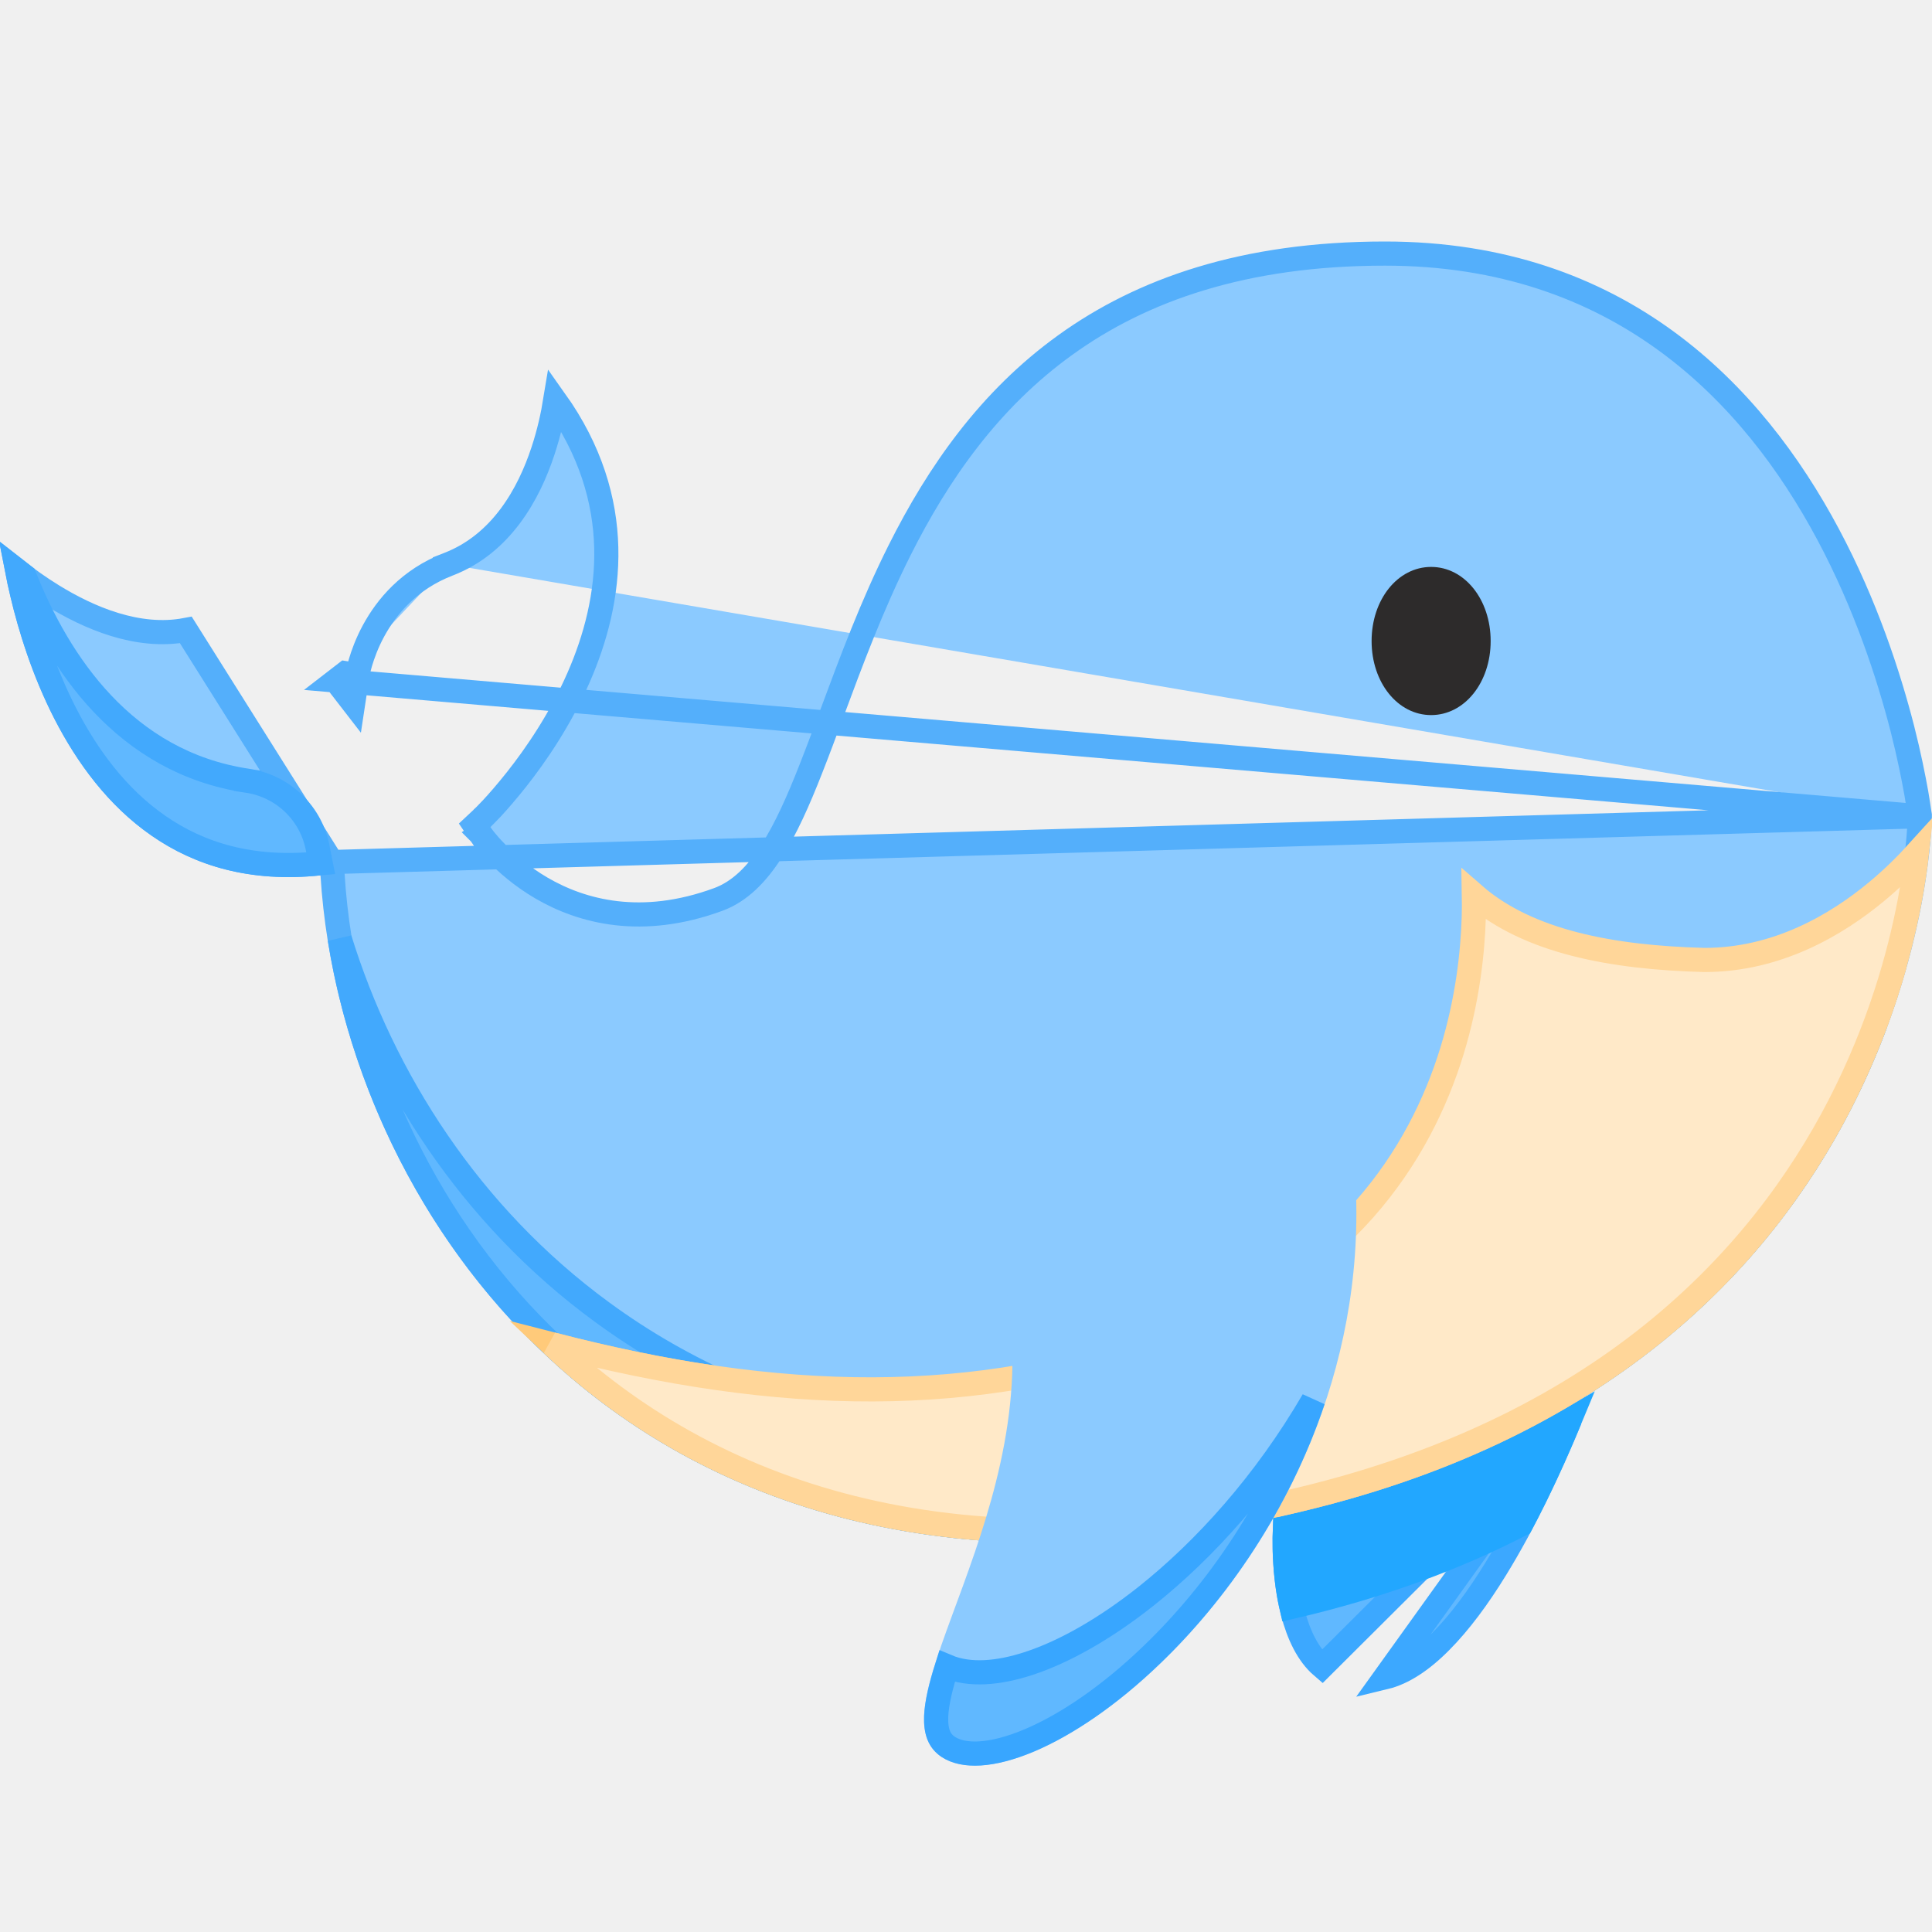
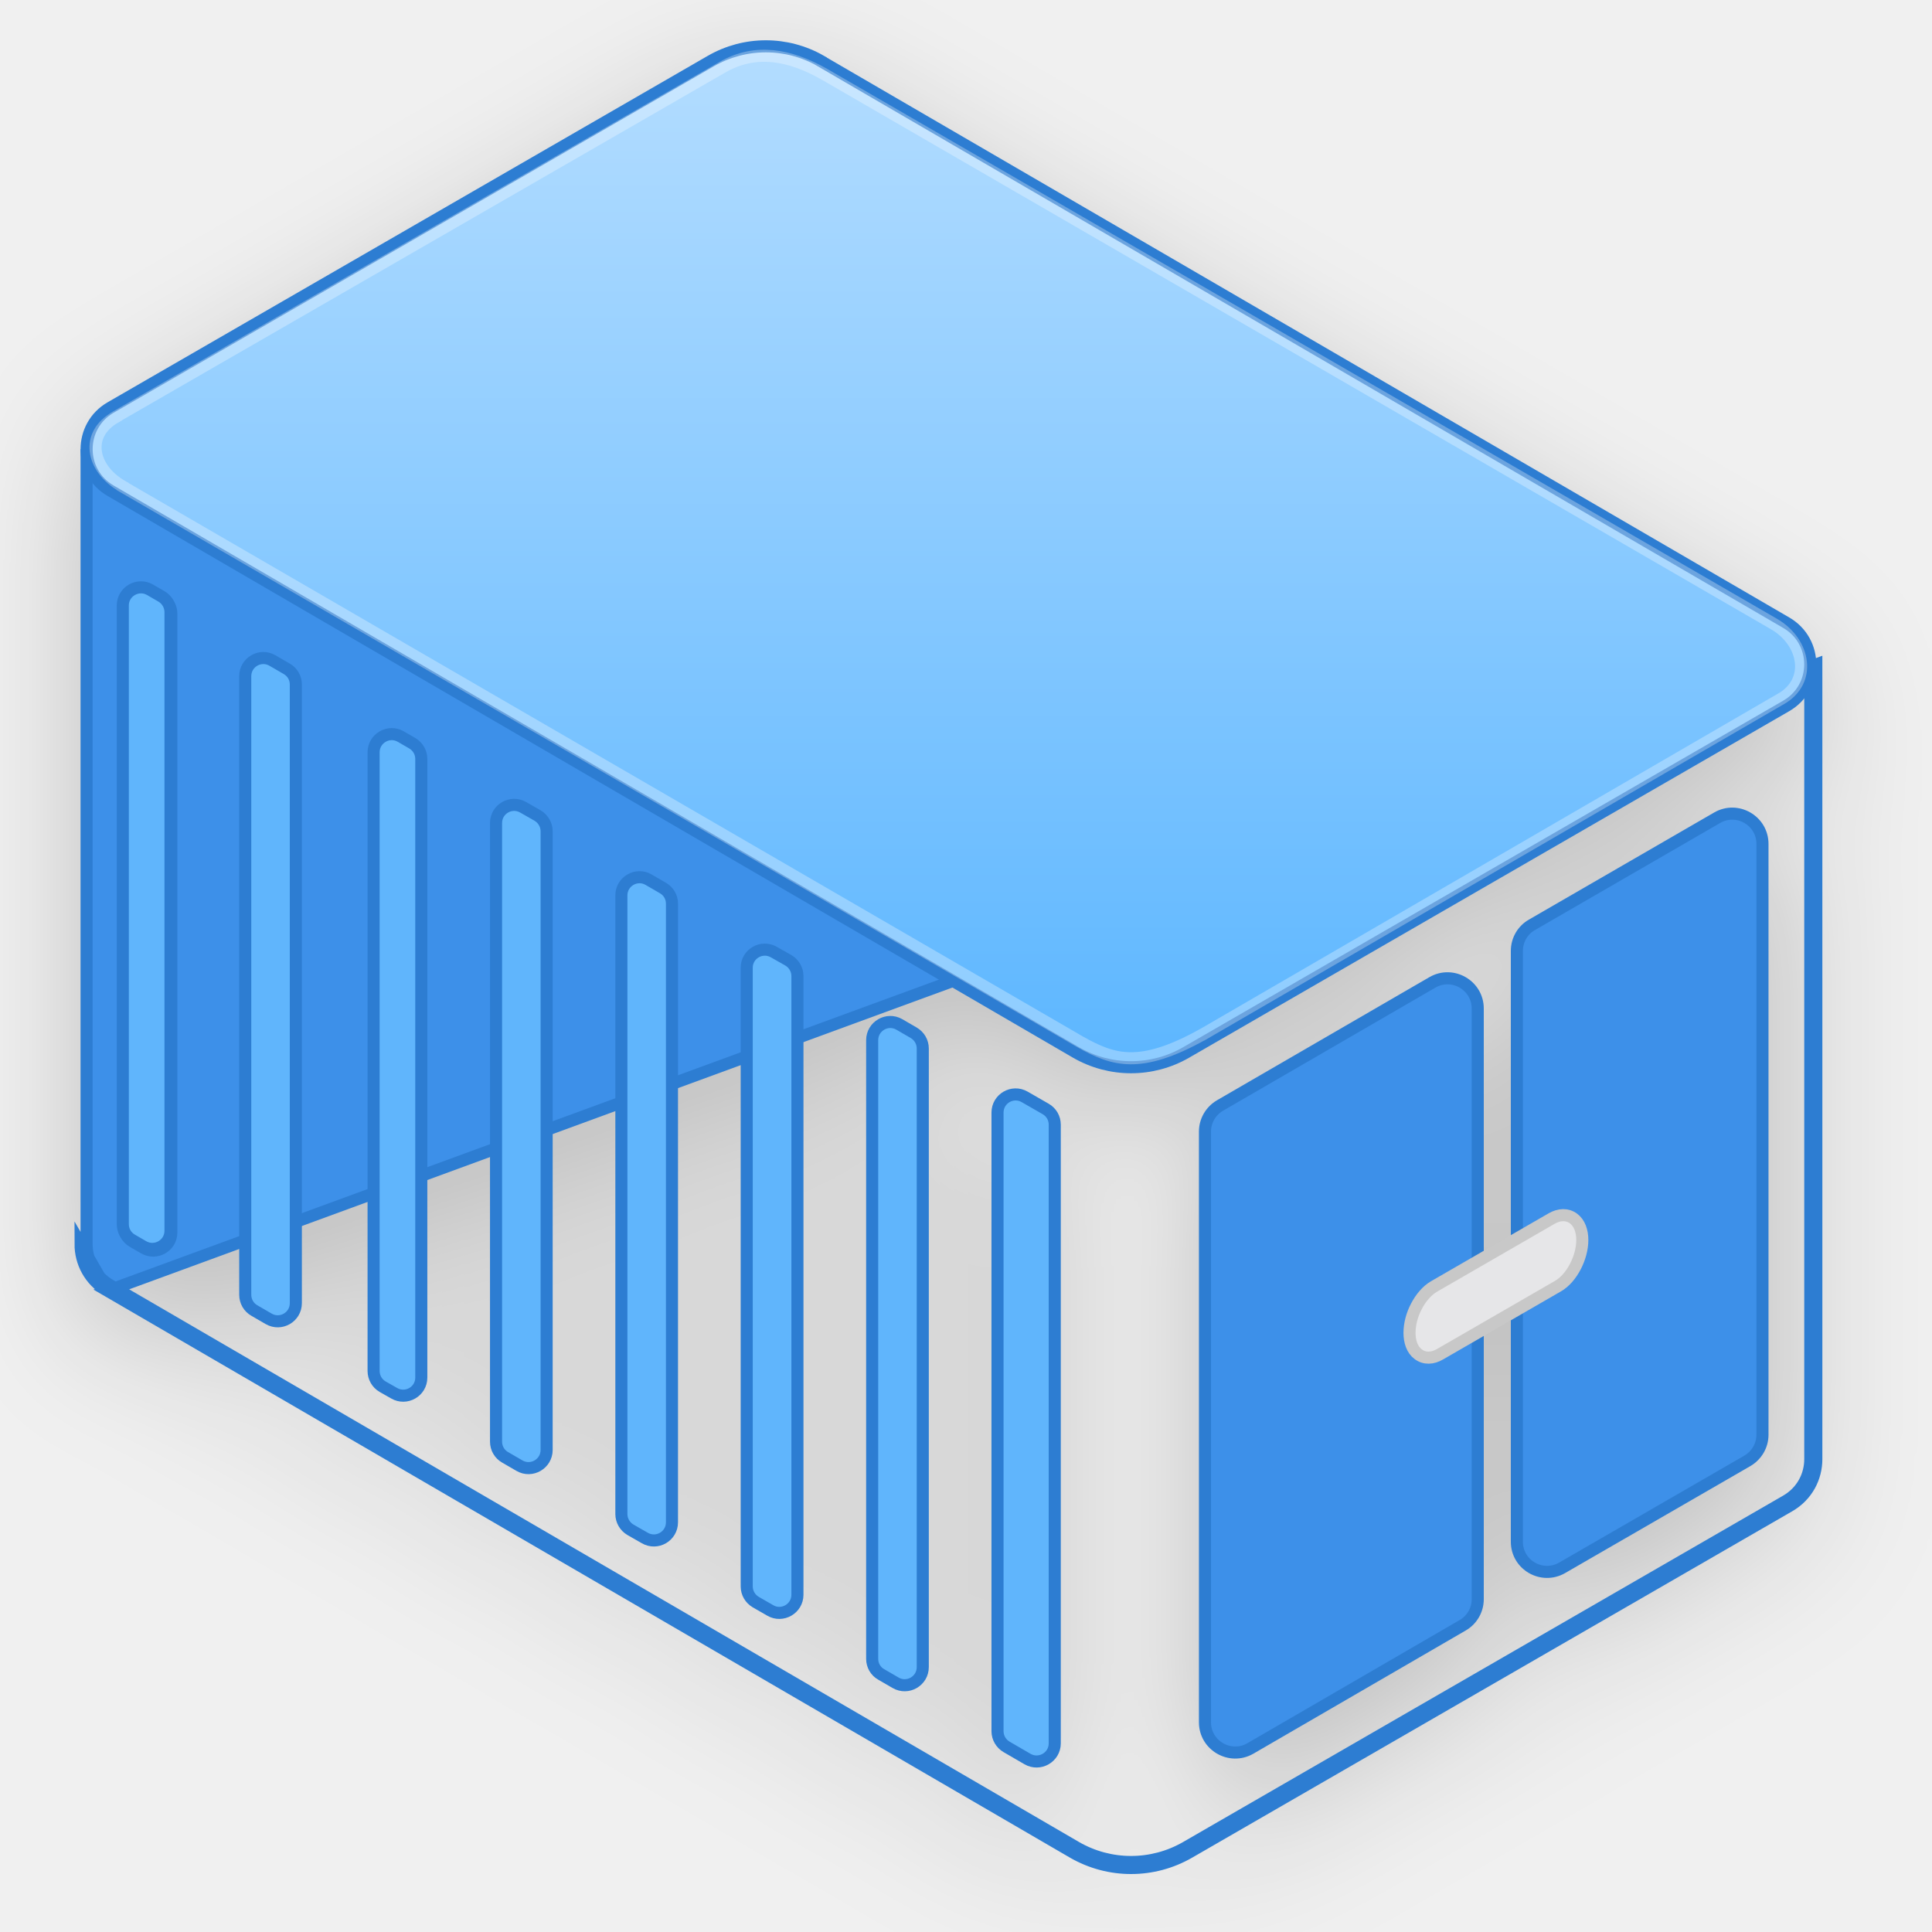
<svg xmlns="http://www.w3.org/2000/svg" width="16" height="16" viewBox="0 0 16 16" fill="none">
-   <path d="M13.001 11.758C12.37 12.126 11.611 12.432 10.7 12.639L10.7 12.639C10.68 12.644 10.66 12.648 10.641 12.652C10.639 12.695 10.638 12.756 10.639 12.827C10.643 12.976 10.658 13.17 10.706 13.353C10.754 13.538 10.831 13.701 10.949 13.802L13.001 11.758ZM13.001 11.758C12.832 12.166 12.622 12.612 12.387 12.993C12.242 13.229 12.089 13.436 11.932 13.594C11.775 13.753 11.619 13.855 11.47 13.891L13.001 11.758Z" fill="#60B8FF" stroke="#3CA8FF" stroke-width="0.2" />
-   <path d="M13.001 11.758C12.37 12.126 11.611 12.432 10.7 12.639L10.7 12.639C10.68 12.644 10.66 12.648 10.641 12.652C10.641 12.652 10.641 12.652 10.641 12.652C10.639 12.699 10.638 12.767 10.64 12.846C10.644 12.98 10.658 13.146 10.695 13.308C11.428 13.138 12.057 12.903 12.597 12.624C12.748 12.34 12.884 12.04 13.001 11.758Z" fill="#22A7FF" stroke="#22A7FF" stroke-width="0.2" />
-   <path d="M2.748 7.139L2.644 7.15C2.084 7.209 1.65 7.073 1.312 6.838C0.971 6.602 0.722 6.262 0.54 5.909C0.359 5.556 0.249 5.194 0.184 4.919C0.167 4.848 0.153 4.784 0.142 4.727C0.222 4.79 0.323 4.863 0.437 4.933C0.731 5.114 1.139 5.293 1.539 5.217L2.748 7.139ZM2.748 7.139L2.754 7.243C2.841 8.658 3.513 10.255 4.812 11.349C6.107 12.44 8.036 13.039 10.655 12.444C13.27 11.851 14.578 10.424 15.234 9.152C15.563 8.514 15.73 7.913 15.814 7.471C15.856 7.25 15.877 7.07 15.888 6.945C15.893 6.883 15.896 6.834 15.898 6.802C15.899 6.786 15.899 6.773 15.899 6.765L15.899 6.76M2.748 7.139L15.899 6.76M15.899 6.76L15.899 6.754C15.897 6.745 15.896 6.732 15.893 6.715C15.888 6.681 15.881 6.631 15.87 6.568C15.847 6.44 15.811 6.256 15.755 6.036C15.642 5.596 15.452 5.01 15.139 4.424C14.515 3.255 13.41 2.1 11.47 2.1C10.3 2.1 9.454 2.402 8.824 2.856C8.192 3.31 7.768 3.923 7.45 4.557C7.22 5.016 7.048 5.48 6.891 5.903C6.831 6.065 6.773 6.221 6.715 6.368C6.612 6.631 6.507 6.867 6.388 7.052C6.269 7.237 6.128 7.383 5.948 7.449C5.314 7.682 4.82 7.55 4.485 7.355C4.319 7.258 4.194 7.147 4.11 7.06C4.067 7.017 4.035 6.979 4.013 6.952C4.003 6.938 3.994 6.927 3.988 6.919L3.982 6.91L3.98 6.907L3.979 6.906L3.979 6.906L3.979 6.906C3.979 6.906 3.979 6.906 4.061 6.849L3.979 6.906L3.931 6.835L3.993 6.777L3.993 6.777L3.993 6.777L3.993 6.777L3.994 6.776L3.997 6.772L4.013 6.757C4.027 6.743 4.047 6.722 4.073 6.695C4.124 6.64 4.195 6.559 4.276 6.457C4.439 6.251 4.639 5.959 4.791 5.612C5.072 4.97 5.187 4.145 4.598 3.317C4.579 3.433 4.548 3.581 4.496 3.737C4.38 4.088 4.154 4.503 3.713 4.673M15.899 6.76L2.782 5.636L2.861 5.575M3.713 4.673C3.713 4.673 3.713 4.673 3.713 4.673L3.677 4.58L3.713 4.673ZM3.713 4.673C3.388 4.798 3.2 5.027 3.092 5.227C3.038 5.327 3.005 5.42 2.985 5.487C2.975 5.52 2.969 5.547 2.965 5.565C2.963 5.574 2.962 5.581 2.961 5.585L2.96 5.59L2.96 5.59L2.861 5.575M2.861 5.575L2.96 5.591L2.96 5.591L2.96 5.591L2.96 5.591L2.925 5.822L2.782 5.637L2.782 5.637L2.782 5.637L2.782 5.636L2.861 5.575Z" fill="#8BCAFF" stroke="#54AFFB" stroke-width="0.2" />
-   <path d="M0.203 4.773C0.181 4.757 0.161 4.742 0.142 4.727C0.153 4.784 0.167 4.848 0.184 4.919C0.249 5.194 0.36 5.556 0.541 5.909C0.722 6.262 0.971 6.602 1.312 6.838C1.65 7.073 2.084 7.209 2.644 7.15L2.655 7.149C2.647 7.11 2.64 7.071 2.633 7.033C2.581 6.738 2.347 6.511 2.051 6.466L2.066 6.368L2.051 6.466C1.028 6.314 0.485 5.482 0.203 4.773ZM4.988 10.868C3.888 10.064 3.171 8.929 2.814 7.776C3.017 9.046 3.674 10.39 4.812 11.349C6.107 12.44 8.036 13.039 10.655 12.444C13.27 11.85 14.578 10.424 15.234 9.152C15.354 8.919 15.453 8.691 15.534 8.473C14.843 9.784 13.382 11.182 10.699 11.767C8.221 12.329 6.326 11.848 4.988 10.868Z" fill="#60B8FF" stroke="#42A9FD" stroke-width="0.2" />
-   <path d="M15.234 9.152C15.449 8.735 15.595 8.334 15.693 7.983C15.489 8.465 15.191 8.986 14.761 9.49C13.954 10.435 12.685 11.316 10.7 11.766C8.733 12.213 7.133 12.002 5.886 11.405C5.461 11.342 5.024 11.25 4.571 11.133C5.865 12.36 7.87 13.076 10.655 12.444C13.271 11.85 14.578 10.424 15.234 9.152Z" fill="#FFDCA7" stroke="#FFCA7A" stroke-width="0.2" />
-   <path d="M15.876 7.063C15.791 7.157 15.68 7.268 15.547 7.379C15.209 7.661 14.716 7.95 14.117 7.95V7.95L14.114 7.95C13.353 7.93 12.655 7.801 12.206 7.409C12.207 7.465 12.207 7.529 12.205 7.599C12.196 7.886 12.155 8.279 12.024 8.706C11.76 9.563 11.133 10.55 9.689 11.074C8.073 11.659 6.453 11.622 4.572 11.133C5.865 12.36 7.871 13.076 10.655 12.444L10.678 12.542L10.655 12.444C13.271 11.85 14.578 10.424 15.234 9.152C15.563 8.514 15.73 7.913 15.814 7.471C15.844 7.313 15.864 7.175 15.876 7.063Z" fill="#FFE9C8" stroke="#FFD699" stroke-width="0.2" />
-   <path d="M11.228 9.829C11.367 12.899 8.558 15.05 7.798 14.55C7.189 14.15 8.71 12.469 8.32 10.615" fill="#8BCAFF" />
-   <path d="M10.875 11.597C10.478 12.279 9.978 12.833 9.489 13.221C9.152 13.488 8.816 13.679 8.52 13.776C8.27 13.858 8.03 13.879 7.843 13.8C7.791 13.965 7.758 14.102 7.753 14.213C7.748 14.345 7.782 14.42 7.853 14.467L7.853 14.467C7.979 14.55 8.21 14.546 8.525 14.413C8.832 14.283 9.19 14.041 9.541 13.702C10.073 13.191 10.582 12.466 10.875 11.597Z" fill="#60B8FF" stroke="#38A6FF" stroke-width="0.2" />
-   <path d="M12.345 5.309C12.345 5.652 12.129 5.922 11.852 5.922C11.575 5.922 11.359 5.652 11.359 5.309C11.359 4.965 11.575 4.695 11.852 4.695C12.129 4.695 12.345 4.965 12.345 5.309Z" fill="#2D2B2B" />
+   <g clip-path="url(#clip0)">
+     <g filter="url(#filter0_d)">
+       <path d="M0.891 10.69L8.886 15.341C9.184 15.513 9.55 15.513 9.848 15.341L14.818 12.472C14.967 12.386 15.042 12.235 15.042 12.084V5.502L0.891 10.69ZM0.891 10.69C0.741 10.603 0.667 10.453 0.667 10.302L0.891 10.69ZM0.717 3.776L14.992 5.546V12.084C14.992 12.219 14.925 12.352 14.793 12.429L14.793 12.429L9.823 15.298C9.541 15.461 9.193 15.461 8.911 15.298C8.911 15.298 8.911 15.298 8.911 15.298L0.916 10.646L0.916 10.646C0.783 10.57 0.717 10.436 0.717 10.302V10.302V3.776Z" fill="url(#paint0_linear)" stroke="#2D7DD2" stroke-width="0.1" />
+       <path d="M14.793 5.157L14.793 5.157C15.058 5.311 15.058 5.693 14.793 5.846L9.823 8.716C9.541 8.879 9.193 8.879 8.911 8.716L0.916 4.064L0.916 4.064C0.651 3.911 0.651 3.528 0.916 3.375L5.886 0.506C6.168 0.343 6.515 0.343 6.798 0.505C6.798 0.505 6.798 0.505 6.798 0.506L14.793 5.157Z" fill="url(#paint1_linear)" stroke="#2D7DD2" stroke-width="0.1" />
+       <path d="M0.961 3.452L0.961 3.451L5.987 0.554C5.987 0.554 5.987 0.554 5.987 0.554C6.259 0.4 6.539 0.452 6.824 0.613C6.824 0.613 6.824 0.613 6.824 0.613L14.688 5.166L14.688 5.166C14.823 5.243 14.901 5.365 14.914 5.483C14.927 5.599 14.877 5.715 14.748 5.789L14.747 5.789L9.959 8.568C9.958 8.568 9.958 8.568 9.958 8.568C9.696 8.714 9.512 8.765 9.362 8.764C9.212 8.763 9.088 8.709 8.943 8.627C8.943 8.627 8.943 8.627 8.943 8.627L1.018 4.031L1.018 4.031L1.018 4.03C0.881 3.953 0.805 3.841 0.793 3.735C0.781 3.633 0.828 3.526 0.961 3.452Z" stroke="white" stroke-opacity="0.3" stroke-width="0.1" />
+       <path d="M5.34 12.737L5.221 12.669C5.175 12.642 5.146 12.592 5.146 12.539V7.415C5.146 7.3 5.271 7.227 5.371 7.285L5.49 7.354C5.537 7.381 5.565 7.43 5.565 7.484V12.607C5.565 12.723 5.44 12.795 5.34 12.737Z" fill="#60B5FC" stroke="#2D7DD2" stroke-width="0.1" />
+       <path d="M8.261 14.337V9.214C8.261 9.098 8.386 9.026 8.486 9.084L8.66 9.184C8.707 9.211 8.735 9.26 8.735 9.314V14.438C8.735 14.553 8.61 14.625 8.51 14.568L8.336 14.467C8.29 14.44 8.261 14.391 8.261 14.337Z" fill="#60B5FC" stroke="#2D7DD2" stroke-width="0.1" />
+       <path d="M6.184 13.138V8.014C6.184 7.899 6.309 7.827 6.409 7.885L6.529 7.953C6.575 7.98 6.604 8.03 6.604 8.083V13.207C6.604 13.322 6.479 13.395 6.379 13.337L6.259 13.268C6.213 13.241 6.184 13.192 6.184 13.138Z" fill="#60B5FC" stroke="#2D7DD2" stroke-width="0.1" />
+       <path d="M4.302 12.138L4.183 12.069C4.136 12.042 4.108 11.993 4.108 11.939V6.816C4.108 6.7 4.233 6.628 4.333 6.686L4.452 6.754C4.498 6.781 4.527 6.831 4.527 6.884V12.008C4.527 12.123 4.402 12.196 4.302 12.138Z" fill="#60B5FC" stroke="#2D7DD2" stroke-width="0.1" />
+       <path d="M7.223 13.738V8.614C7.223 8.499 7.348 8.426 7.448 8.484L7.567 8.553C7.613 8.58 7.642 8.629 7.642 8.683V13.806C7.642 13.922 7.517 13.994 7.417 13.936L7.298 13.867C7.251 13.841 7.223 13.791 7.223 13.738Z" fill="#60B5FC" stroke="#2D7DD2" stroke-width="0.1" />
+       <path d="M3.319 6.1L3.414 6.155C3.46 6.182 3.489 6.231 3.489 6.285V11.409C3.489 11.524 3.364 11.596 3.264 11.538L3.169 11.484C3.122 11.457 3.094 11.407 3.094 11.354V6.23C3.094 6.115 3.219 6.042 3.319 6.1Z" fill="#60B5FC" stroke="#2D7DD2" stroke-width="0.1" />
+       <path d="M1.249 4.898L1.344 4.953C1.391 4.98 1.419 5.03 1.419 5.083V10.207C1.419 10.322 1.294 10.394 1.194 10.337L1.099 10.282C1.053 10.255 1.024 10.205 1.024 10.152V5.028C1.024 4.913 1.149 4.841 1.249 4.898Z" fill="#60B5FC" stroke="#2D7DD2" stroke-width="0.1" />
+       <path d="M2.225 10.922L2.106 10.853C2.06 10.827 2.031 10.777 2.031 10.723V5.6C2.031 5.484 2.156 5.412 2.256 5.47L2.375 5.539C2.422 5.566 2.45 5.615 2.45 5.669V10.792C2.45 10.908 2.325 10.98 2.225 10.922Z" fill="#60B5FC" stroke="#2D7DD2" stroke-width="0.1" />
+       <path d="M1.242 4.884L1.337 4.939C1.383 4.966 1.412 5.016 1.412 5.069V10.193C1.412 10.308 1.287 10.38 1.187 10.323L1.092 10.268C1.045 10.241 1.017 10.192 1.017 10.138V5.014C1.017 4.899 1.142 4.827 1.242 4.884Z" fill="#60B5FC" stroke="#2D7DD2" stroke-width="0.1" />
+       <path d="M10.104 9.155L11.862 8.136C12.029 8.039 12.238 8.16 12.238 8.352V13.244C12.238 13.333 12.19 13.416 12.113 13.46L10.355 14.48C10.188 14.576 9.979 14.456 9.979 14.263V9.371C9.979 9.282 10.027 9.2 10.104 9.155Z" fill="#3D90E9" stroke="#2D7DD2" stroke-width="0.1" />
+       <path d="M12.562 12.768V7.875C12.562 7.786 12.609 7.703 12.687 7.659L14.221 6.772C14.387 6.676 14.596 6.796 14.596 6.989V11.882C14.596 11.971 14.548 12.053 14.471 12.098L12.937 12.984C12.77 13.08 12.562 12.96 12.562 12.768Z" fill="#3D90E9" stroke="#2D7DD2" stroke-width="0.1" />
+       <path d="M11.926 11.215L11.926 11.215L12.901 10.652C12.961 10.618 13.011 10.557 13.046 10.49C13.081 10.423 13.104 10.344 13.104 10.269C13.104 10.195 13.081 10.129 13.032 10.092C12.979 10.052 12.912 10.056 12.851 10.091L12.851 10.091L11.876 10.654L11.876 10.654C11.816 10.689 11.766 10.75 11.731 10.817C11.695 10.884 11.673 10.963 11.673 11.038C11.673 11.111 11.695 11.178 11.745 11.215C11.798 11.255 11.865 11.251 11.926 11.215Z" fill="#E6E6E8" stroke="#C8C8C8" stroke-width="0.1" />
+     </g>
+   </g>
+   <defs>
+     <filter id="filter0_d" x="-0.333" y="-0.367" width="16.375" height="17.137" filterUnits="userSpaceOnUse" color-interpolation-filters="sRGB">
+       <feFlood flood-opacity="0" result="BackgroundImageFix" />
+       <feColorMatrix in="SourceAlpha" type="matrix" values="0 0 0 0 0 0 0 0 0 0 0 0 0 0 0 0 0 0 127 0" />
+       <feOffset dy="0.3" />
+       <feGaussianBlur stdDeviation="0.5" />
+       <feColorMatrix type="matrix" values="0 0 0 0 0 0 0 0 0 0 0 0 0 0 0 0 0 0 0.2 0" />
+       <feBlend mode="normal" in2="BackgroundImageFix" result="effect1_dropShadow" />
+       <feBlend mode="normal" in="SourceGraphic" in2="effect1_dropShadow" result="shape" />
+     </filter>
+     <linearGradient id="paint0_linear" x1="8.894" y1="9.595" x2="10.312" y2="9.595" gradientUnits="userSpaceOnUse">
+       <stop stop-color="#3D90E9" />
+       <stop offset="1" stop-color="#5FB4FC" />
+     </linearGradient>
+     <linearGradient id="paint1_linear" x1="7.854" y1="0.333" x2="7.854" y2="8.888" gradientUnits="userSpaceOnUse">
+       <stop stop-color="#B4DDFF" />
+       <stop offset="1" stop-color="#5CB6FF" />
+     </linearGradient>
+     <clipPath id="clip0">
+       <rect width="16" height="16" fill="white" />
+     </clipPath>
+   </defs>
</svg>
